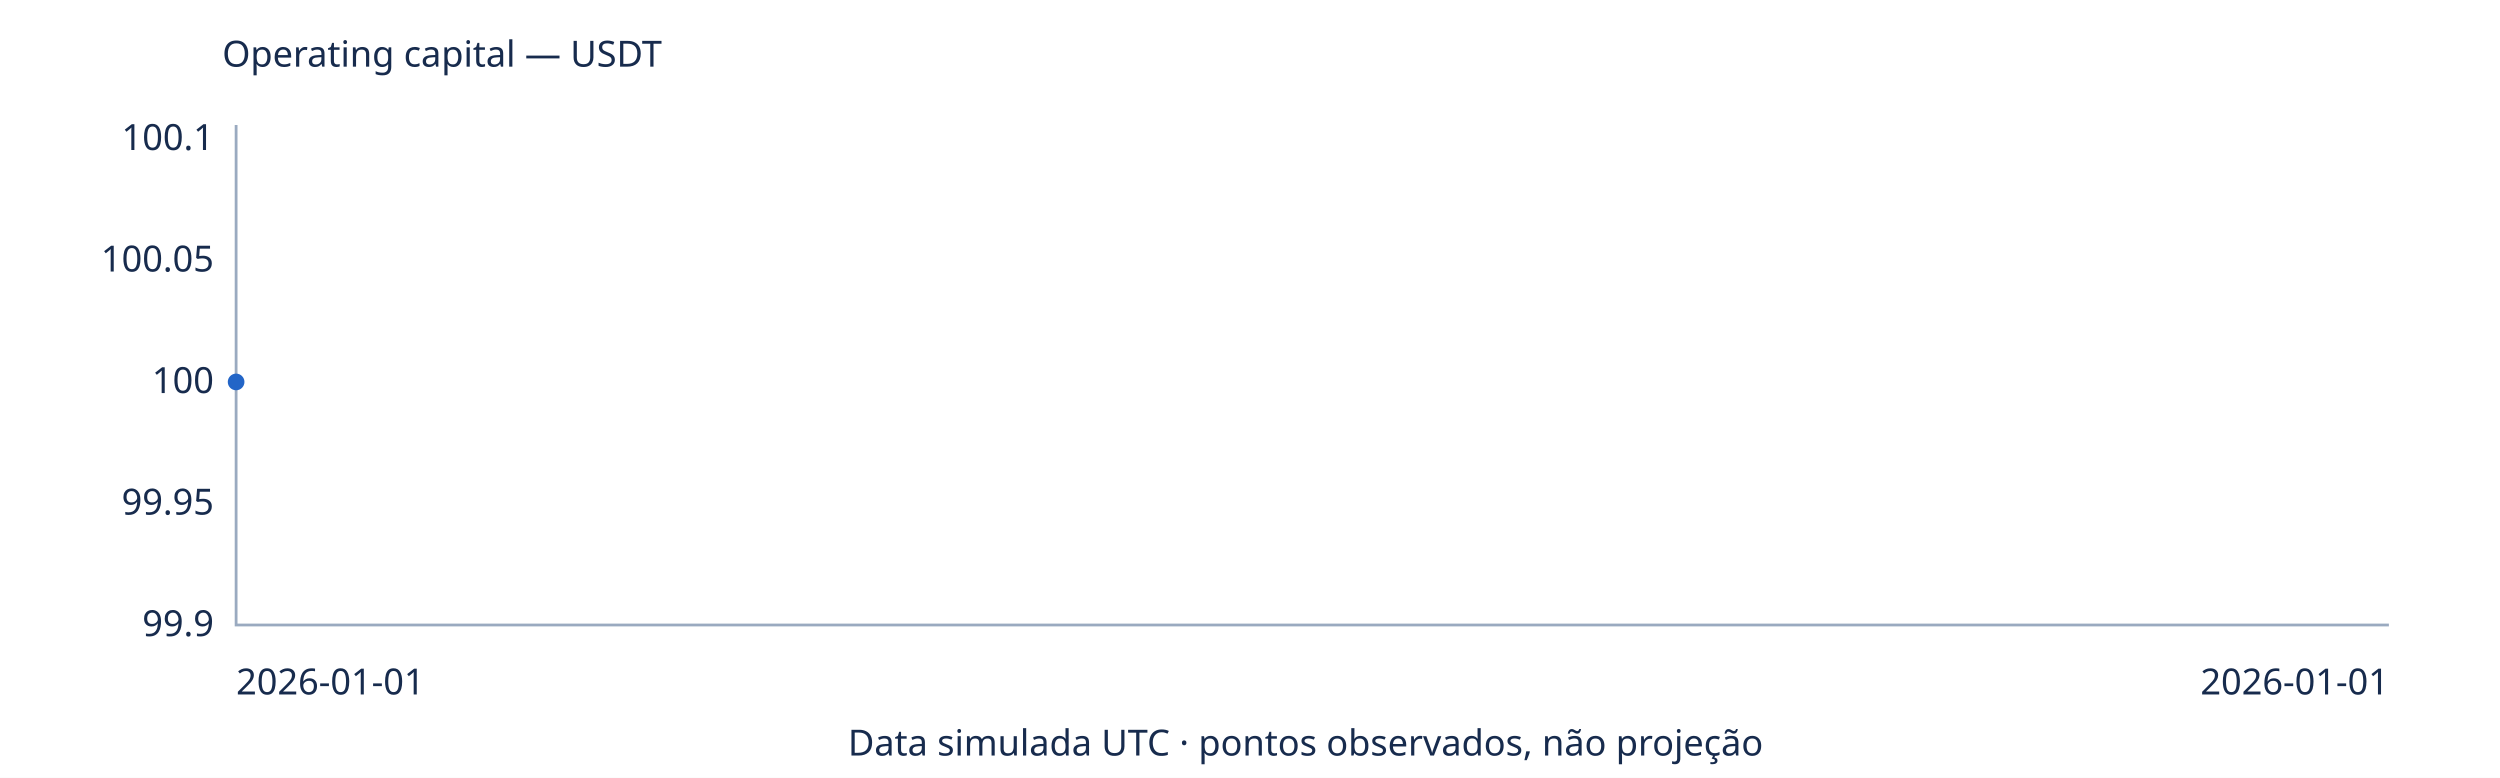
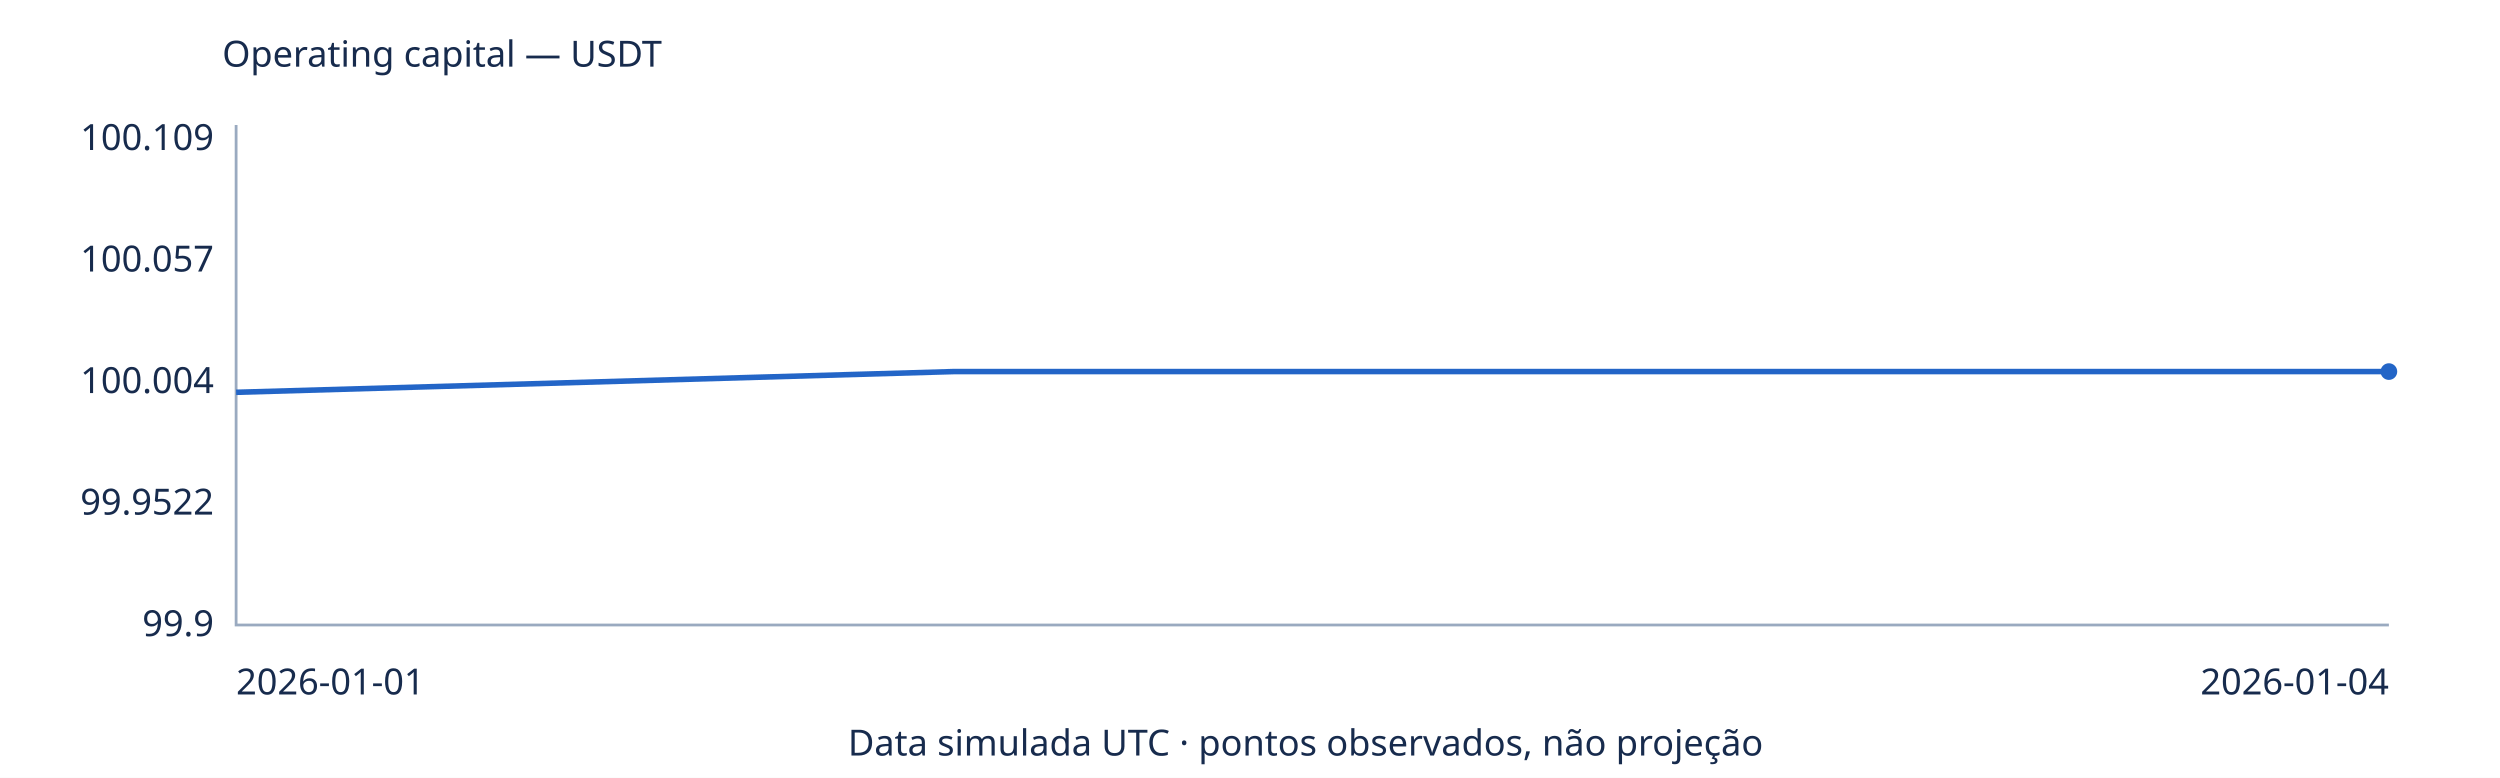
<svg xmlns="http://www.w3.org/2000/svg" viewBox="0 0 900 280" role="img">
  <rect width="900" height="280" fill="white" />
  <g font-family="sans-serif" fill="#172b4d" font-size="13">
    <text x="80" y="24">Operating capital — USDT</text>
    <path d="M85 45V225H860" stroke="#9aaac0" fill="none" />
    <text x="77" y="229.00" text-anchor="end">99.9</text>
-     <text x="77" y="185.25" text-anchor="end">99.95</text>
-     <text x="77" y="141.50" text-anchor="end">100</text>
-     <text x="77" y="97.75" text-anchor="end">100.05</text>
-     <text x="77" y="54.00" text-anchor="end">100.1</text>
-     <path d="M85.00,137.50" stroke="#2365c7" stroke-width="2" fill="none" />
-     <circle cx="85.00" cy="137.50" r="3" fill="#2365c7" />
+     <text x="77" y="185.25" text-anchor="end">99.9522</text>
+     <text x="77" y="141.50" text-anchor="end">100.004</text>
+     <text x="77" y="97.75" text-anchor="end">100.057</text>
+     <text x="77" y="54.00" text-anchor="end">100.109</text>
+     <path d="M85.00,141.23 L343.22,133.77 L487.47,133.77 L860.00,133.77" stroke="#2365c7" stroke-width="2" fill="none" />
+     <circle cx="860.00" cy="133.77" r="3" fill="#2365c7" />
    <text x="85" y="250">2026-01-01</text>
-     <text x="860" y="250" text-anchor="end">2026-01-01</text>
+     <text x="860" y="250" text-anchor="end">2026-01-04</text>
    <text x="470" y="272" text-anchor="middle">Data simulada UTC · pontos observados, não projeção</text>
  </g>
</svg>
